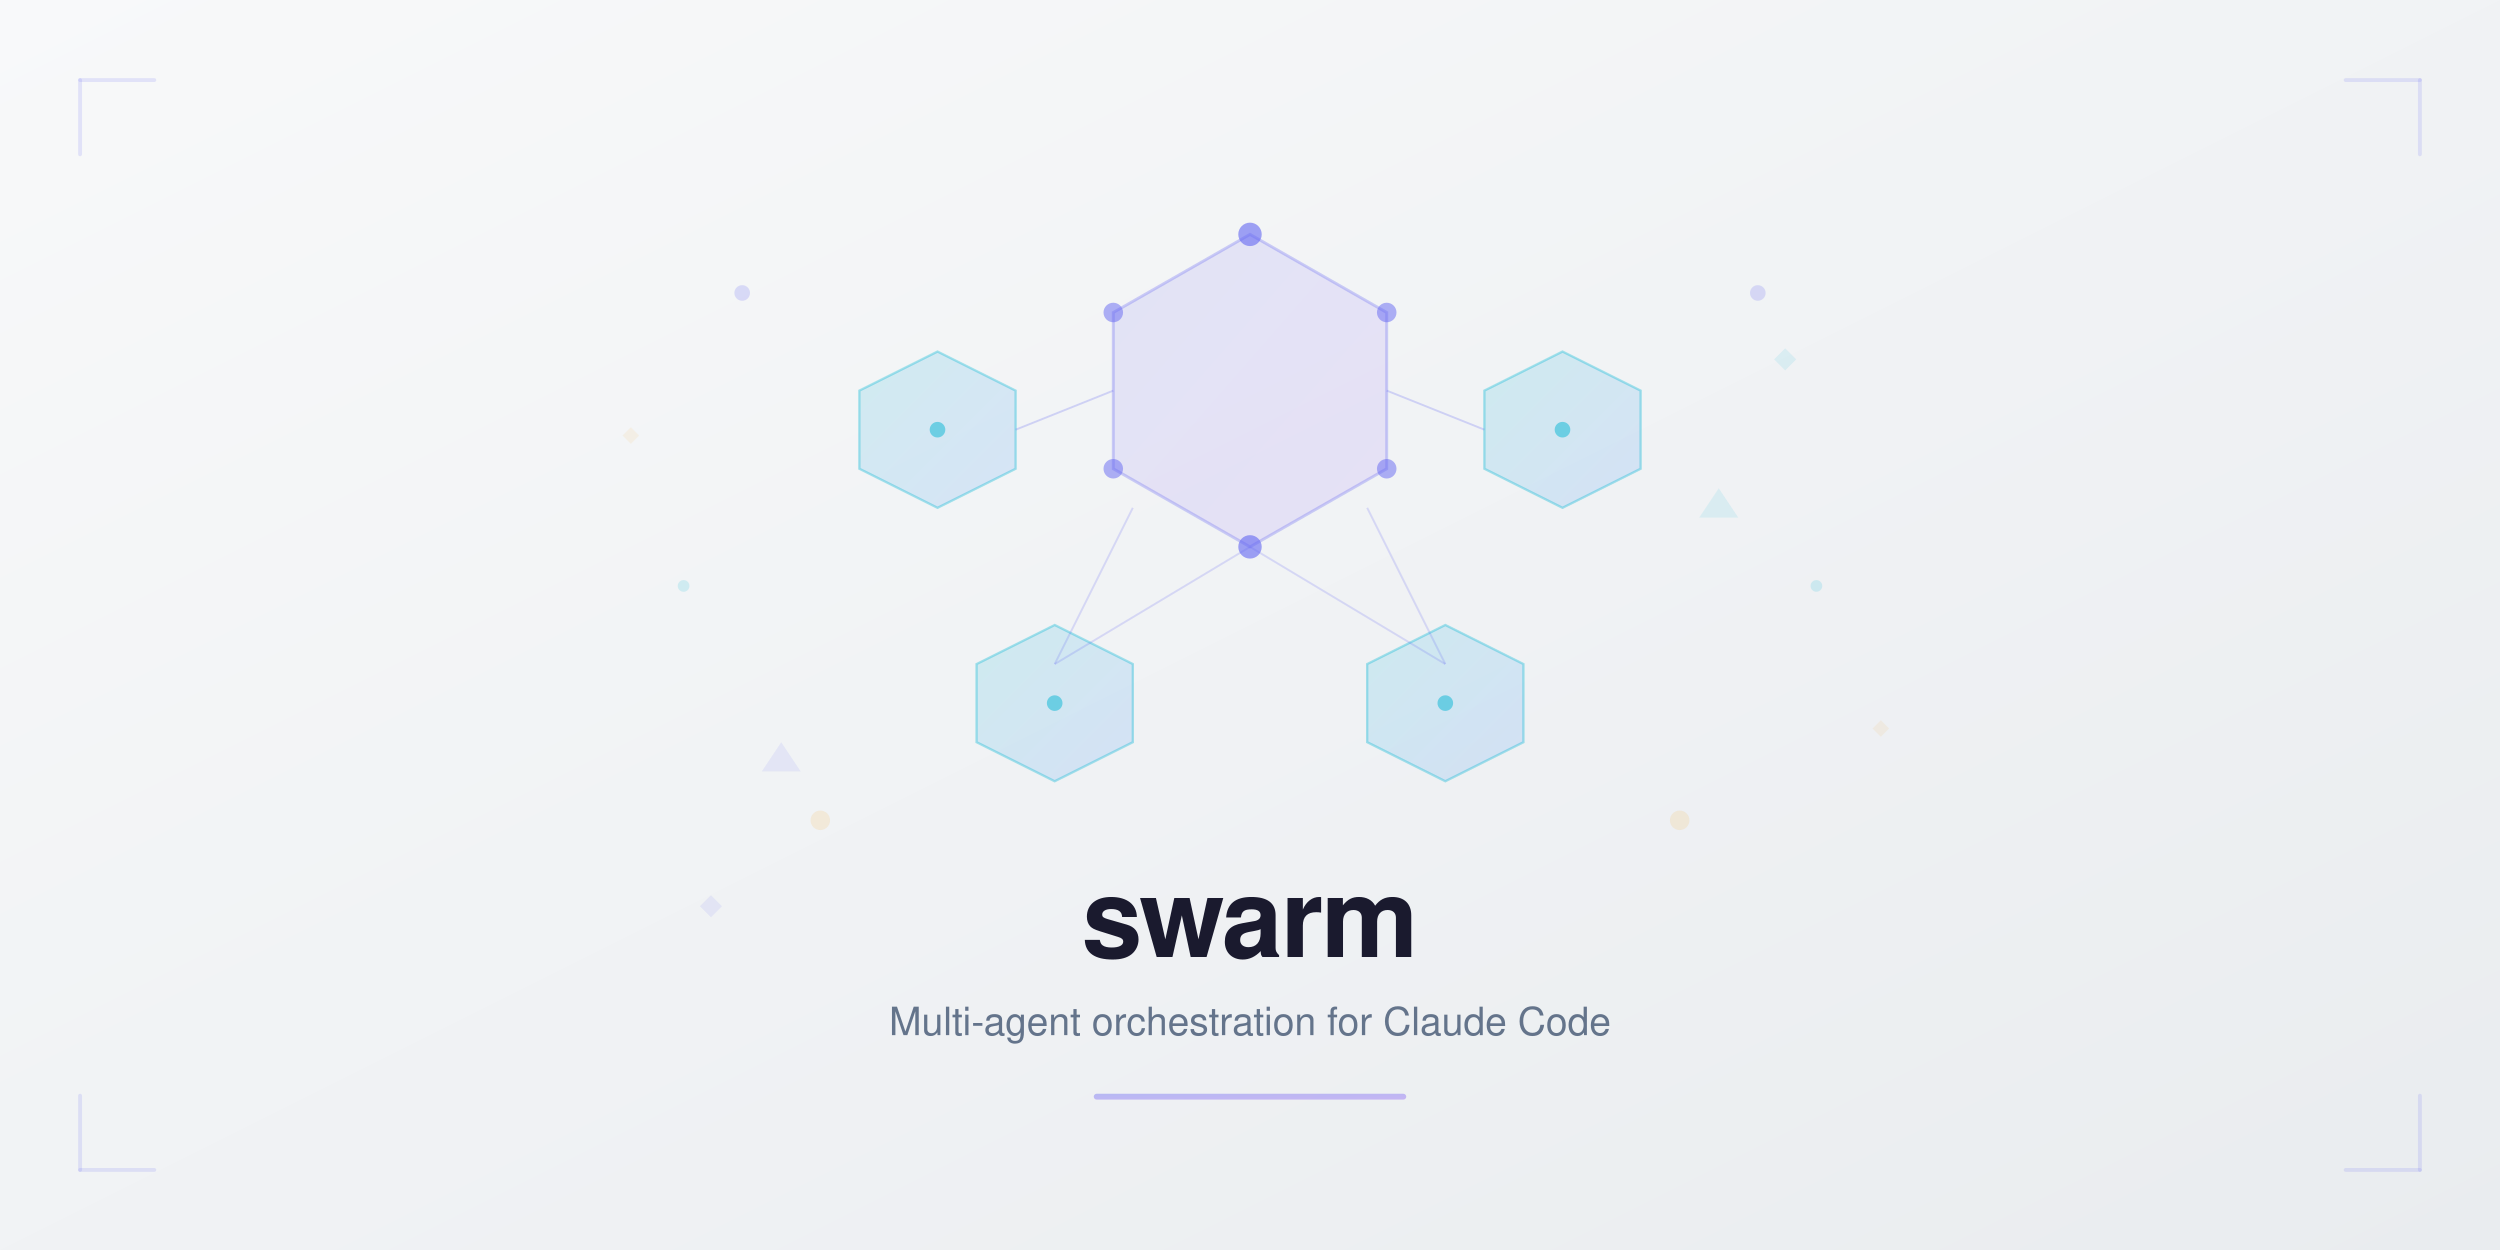
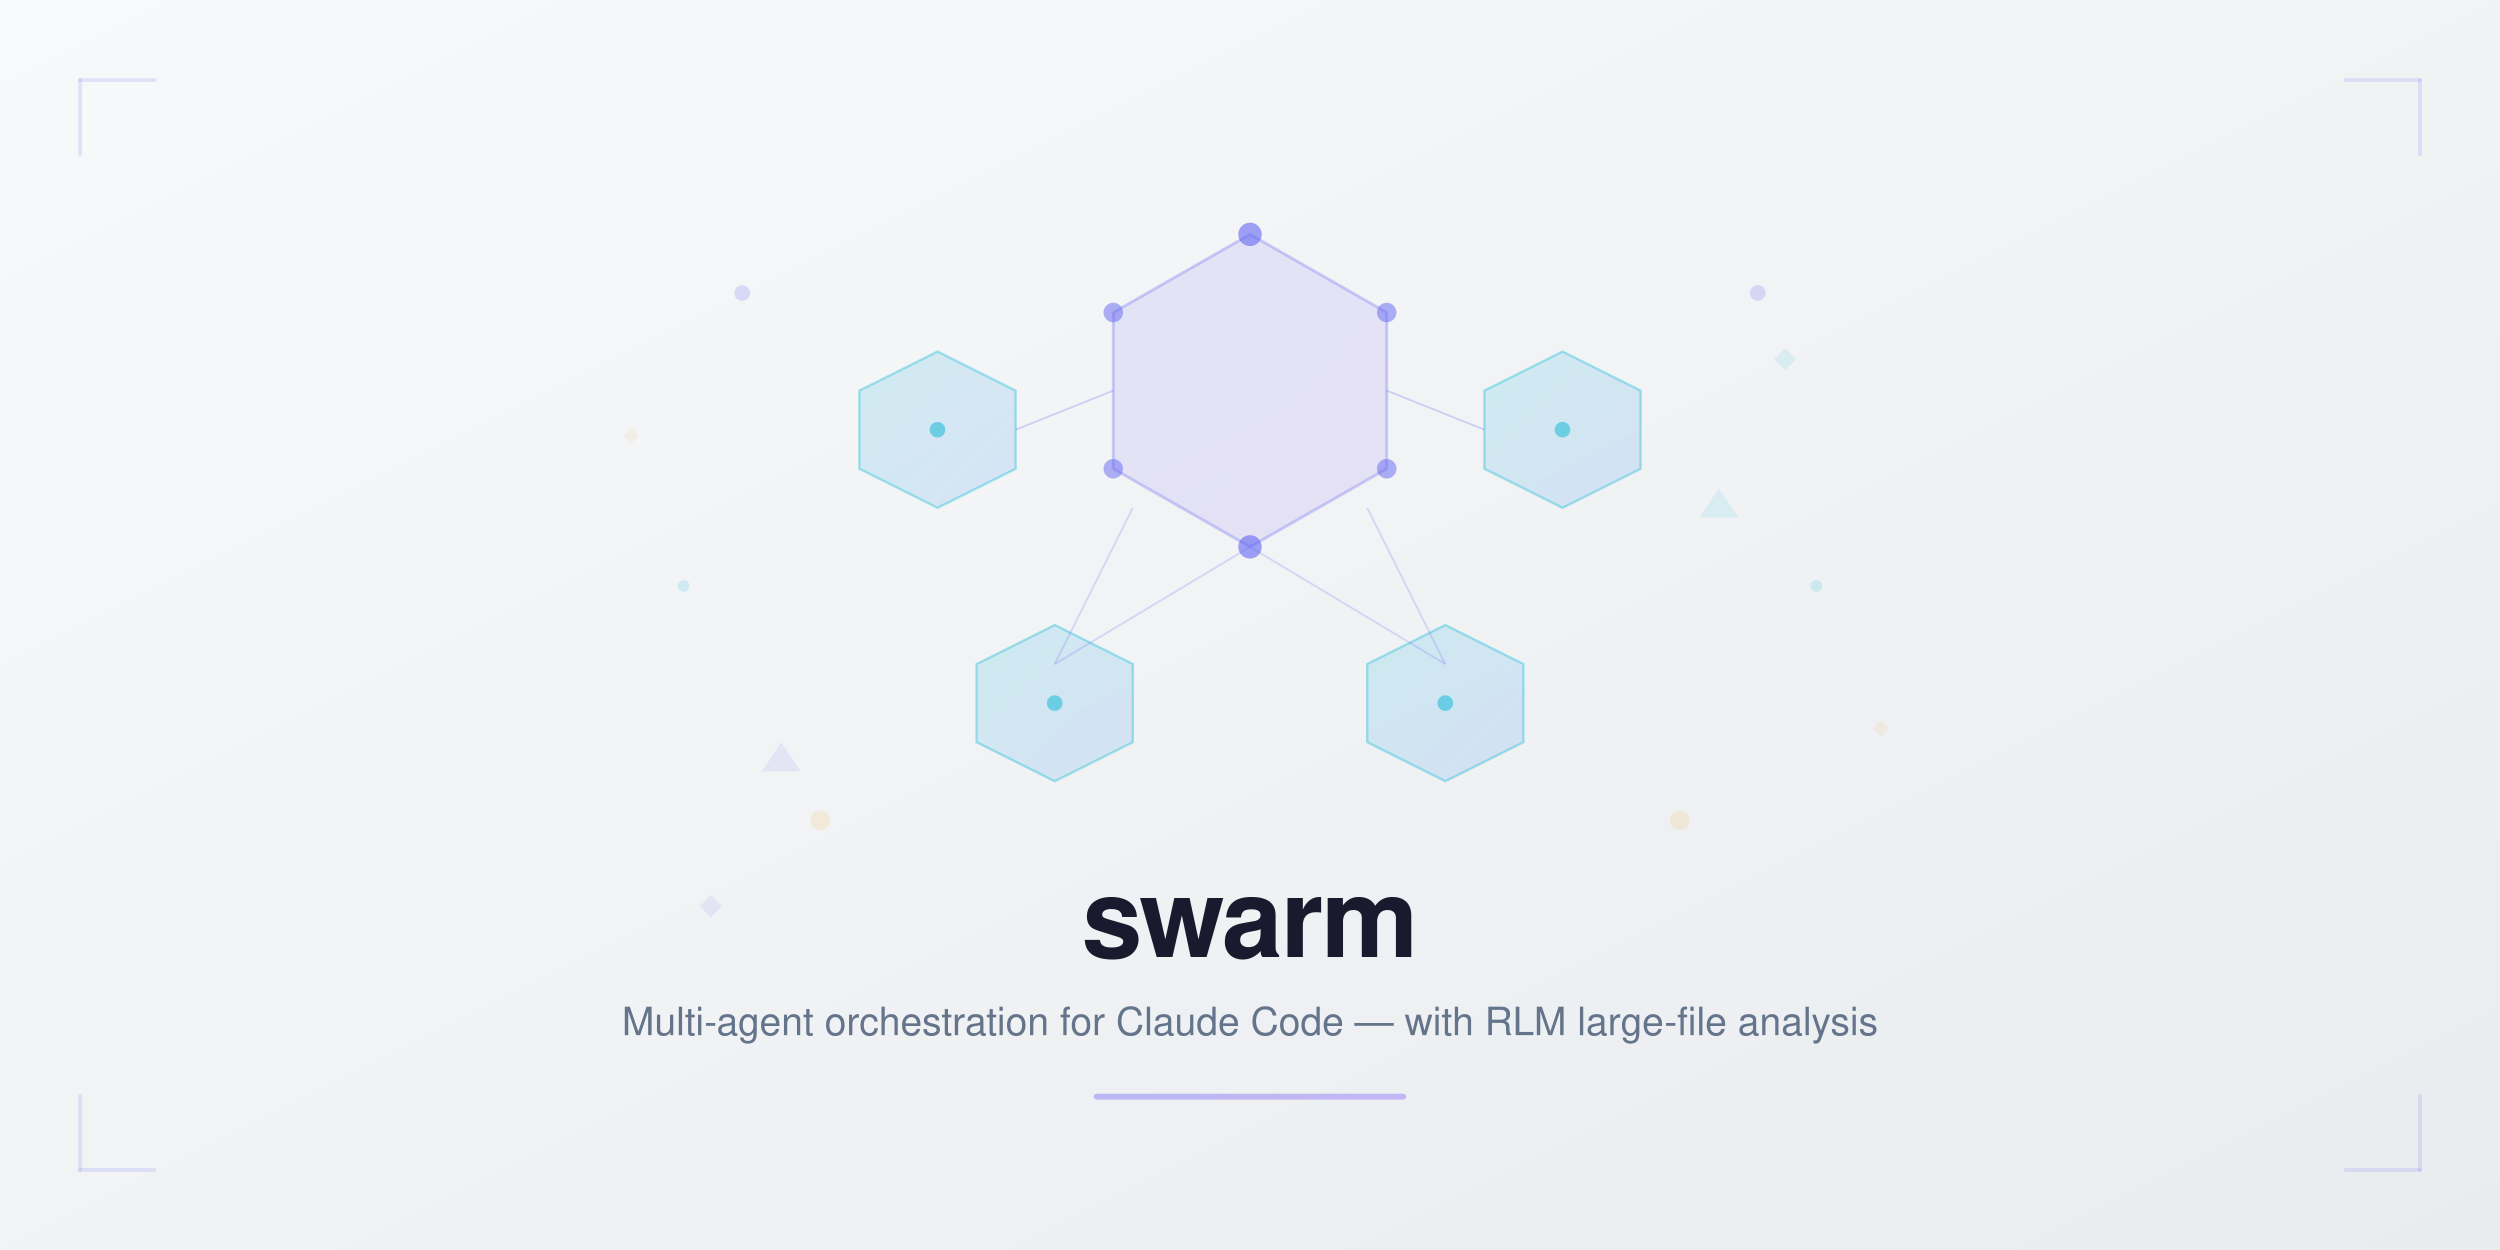
<svg xmlns="http://www.w3.org/2000/svg" viewBox="0 0 1280 640" width="1280" height="640">
  <defs>
    <linearGradient id="bg" x1="0%" y1="0%" x2="100%" y2="100%">
      <stop offset="0%" style="stop-color:#f8f9fa" />
      <stop offset="100%" style="stop-color:#e9ecef" />
    </linearGradient>
    <linearGradient id="accent1" x1="0%" y1="0%" x2="100%" y2="100%">
      <stop offset="0%" style="stop-color:#6366f1" />
      <stop offset="100%" style="stop-color:#8b5cf6" />
    </linearGradient>
    <linearGradient id="accent2" x1="0%" y1="0%" x2="100%" y2="100%">
      <stop offset="0%" style="stop-color:#06b6d4" />
      <stop offset="100%" style="stop-color:#3b82f6" />
    </linearGradient>
    <linearGradient id="accent3" x1="0%" y1="0%" x2="100%" y2="100%">
      <stop offset="0%" style="stop-color:#f59e0b" />
      <stop offset="100%" style="stop-color:#ef4444" />
    </linearGradient>
  </defs>
  <rect width="1280" height="640" fill="url(#bg)" />
  <polygon points="640,120 710,160 710,240 640,280 570,240 570,160" fill="url(#accent1)" opacity="0.12" />
  <polygon points="640,120 710,160 710,240 640,280 570,240 570,160" fill="none" stroke="#6366f1" stroke-width="1.5" opacity="0.3" />
  <polygon points="480,180 520,200 520,240 480,260 440,240 440,200" fill="url(#accent2)" opacity="0.15" />
  <polygon points="480,180 520,200 520,240 480,260 440,240 440,200" fill="none" stroke="#06b6d4" stroke-width="1.2" opacity="0.35" />
  <polygon points="800,180 840,200 840,240 800,260 760,240 760,200" fill="url(#accent2)" opacity="0.15" />
  <polygon points="800,180 840,200 840,240 800,260 760,240 760,200" fill="none" stroke="#06b6d4" stroke-width="1.2" opacity="0.35" />
  <polygon points="540,320 580,340 580,380 540,400 500,380 500,340" fill="url(#accent2)" opacity="0.15" />
  <polygon points="540,320 580,340 580,380 540,400 500,380 500,340" fill="none" stroke="#06b6d4" stroke-width="1.2" opacity="0.35" />
  <polygon points="740,320 780,340 780,380 740,400 700,380 700,340" fill="url(#accent2)" opacity="0.15" />
  <polygon points="740,320 780,340 780,380 740,400 700,380 700,340" fill="none" stroke="#06b6d4" stroke-width="1.2" opacity="0.35" />
  <line x1="520" y1="220" x2="570" y2="200" stroke="#6366f1" stroke-width="1" opacity="0.25" />
  <line x1="710" y1="200" x2="760" y2="220" stroke="#6366f1" stroke-width="1" opacity="0.25" />
  <line x1="580" y1="260" x2="540" y2="340" stroke="#6366f1" stroke-width="1" opacity="0.2" />
  <line x1="700" y1="260" x2="740" y2="340" stroke="#6366f1" stroke-width="1" opacity="0.2" />
  <line x1="640" y1="280" x2="540" y2="340" stroke="#6366f1" stroke-width="1" opacity="0.2" />
  <line x1="640" y1="280" x2="740" y2="340" stroke="#6366f1" stroke-width="1" opacity="0.2" />
  <circle cx="380" cy="150" r="4" fill="#6366f1" opacity="0.2" />
  <circle cx="900" cy="150" r="4" fill="#6366f1" opacity="0.2" />
  <circle cx="350" cy="300" r="3" fill="#06b6d4" opacity="0.15" />
  <circle cx="930" cy="300" r="3" fill="#06b6d4" opacity="0.15" />
  <circle cx="420" cy="420" r="5" fill="#f59e0b" opacity="0.12" />
  <circle cx="860" cy="420" r="5" fill="#f59e0b" opacity="0.12" />
  <rect x="360" y="460" width="8" height="8" fill="#6366f1" opacity="0.1" transform="rotate(45 364 464)" />
  <rect x="910" y="180" width="8" height="8" fill="#06b6d4" opacity="0.1" transform="rotate(45 914 184)" />
  <rect x="320" y="220" width="6" height="6" fill="#f59e0b" opacity="0.08" transform="rotate(45 323 223)" />
  <rect x="960" y="370" width="6" height="6" fill="#f59e0b" opacity="0.08" transform="rotate(45 963 373)" />
  <polygon points="400,380 410,395 390,395" fill="#6366f1" opacity="0.1" />
  <polygon points="880,250 890,265 870,265" fill="#06b6d4" opacity="0.1" />
  <circle cx="640" cy="120" r="6" fill="#6366f1" opacity="0.6" />
  <circle cx="710" cy="160" r="5" fill="#6366f1" opacity="0.5" />
  <circle cx="710" cy="240" r="5" fill="#6366f1" opacity="0.5" />
  <circle cx="640" cy="280" r="6" fill="#6366f1" opacity="0.6" />
  <circle cx="570" cy="240" r="5" fill="#6366f1" opacity="0.5" />
  <circle cx="570" cy="160" r="5" fill="#6366f1" opacity="0.5" />
  <circle cx="480" cy="220" r="4" fill="#06b6d4" opacity="0.5" />
  <circle cx="800" cy="220" r="4" fill="#06b6d4" opacity="0.5" />
  <circle cx="540" cy="360" r="4" fill="#06b6d4" opacity="0.5" />
  <circle cx="740" cy="360" r="4" fill="#06b6d4" opacity="0.5" />
  <text x="640" y="490" font-family="-apple-system, BlinkMacSystemFont, 'Segoe UI', Helvetica, Arial, sans-serif" font-size="56" font-weight="700" fill="#1a1a2e" text-anchor="middle" letter-spacing="-1">swarm</text>
-   <text x="640" y="530" font-family="-apple-system, BlinkMacSystemFont, 'Segoe UI', Helvetica, Arial, sans-serif" font-size="20" font-weight="400" fill="#64748b" text-anchor="middle">Multi-agent orchestration for Claude Code</text>
+   <text x="640" y="530" font-family="-apple-system, BlinkMacSystemFont, 'Segoe UI', Helvetica, Arial, sans-serif" font-size="20" font-weight="400" fill="#64748b" text-anchor="middle">Multi-agent orchestration for Claude Code — with RLM large-file analysis</text>
  <rect x="560" y="560" width="160" height="3" rx="1.5" fill="url(#accent1)" opacity="0.4" />
  <rect x="40" y="40" width="40" height="2" rx="1" fill="#6366f1" opacity="0.15" />
  <rect x="40" y="40" width="2" height="40" rx="1" fill="#6366f1" opacity="0.15" />
  <rect x="1200" y="40" width="40" height="2" rx="1" fill="#6366f1" opacity="0.15" />
  <rect x="1238" y="40" width="2" height="40" rx="1" fill="#6366f1" opacity="0.15" />
  <rect x="40" y="598" width="40" height="2" rx="1" fill="#6366f1" opacity="0.15" />
  <rect x="40" y="560" width="2" height="40" rx="1" fill="#6366f1" opacity="0.15" />
  <rect x="1200" y="598" width="40" height="2" rx="1" fill="#6366f1" opacity="0.15" />
  <rect x="1238" y="560" width="2" height="40" rx="1" fill="#6366f1" opacity="0.15" />
</svg>
